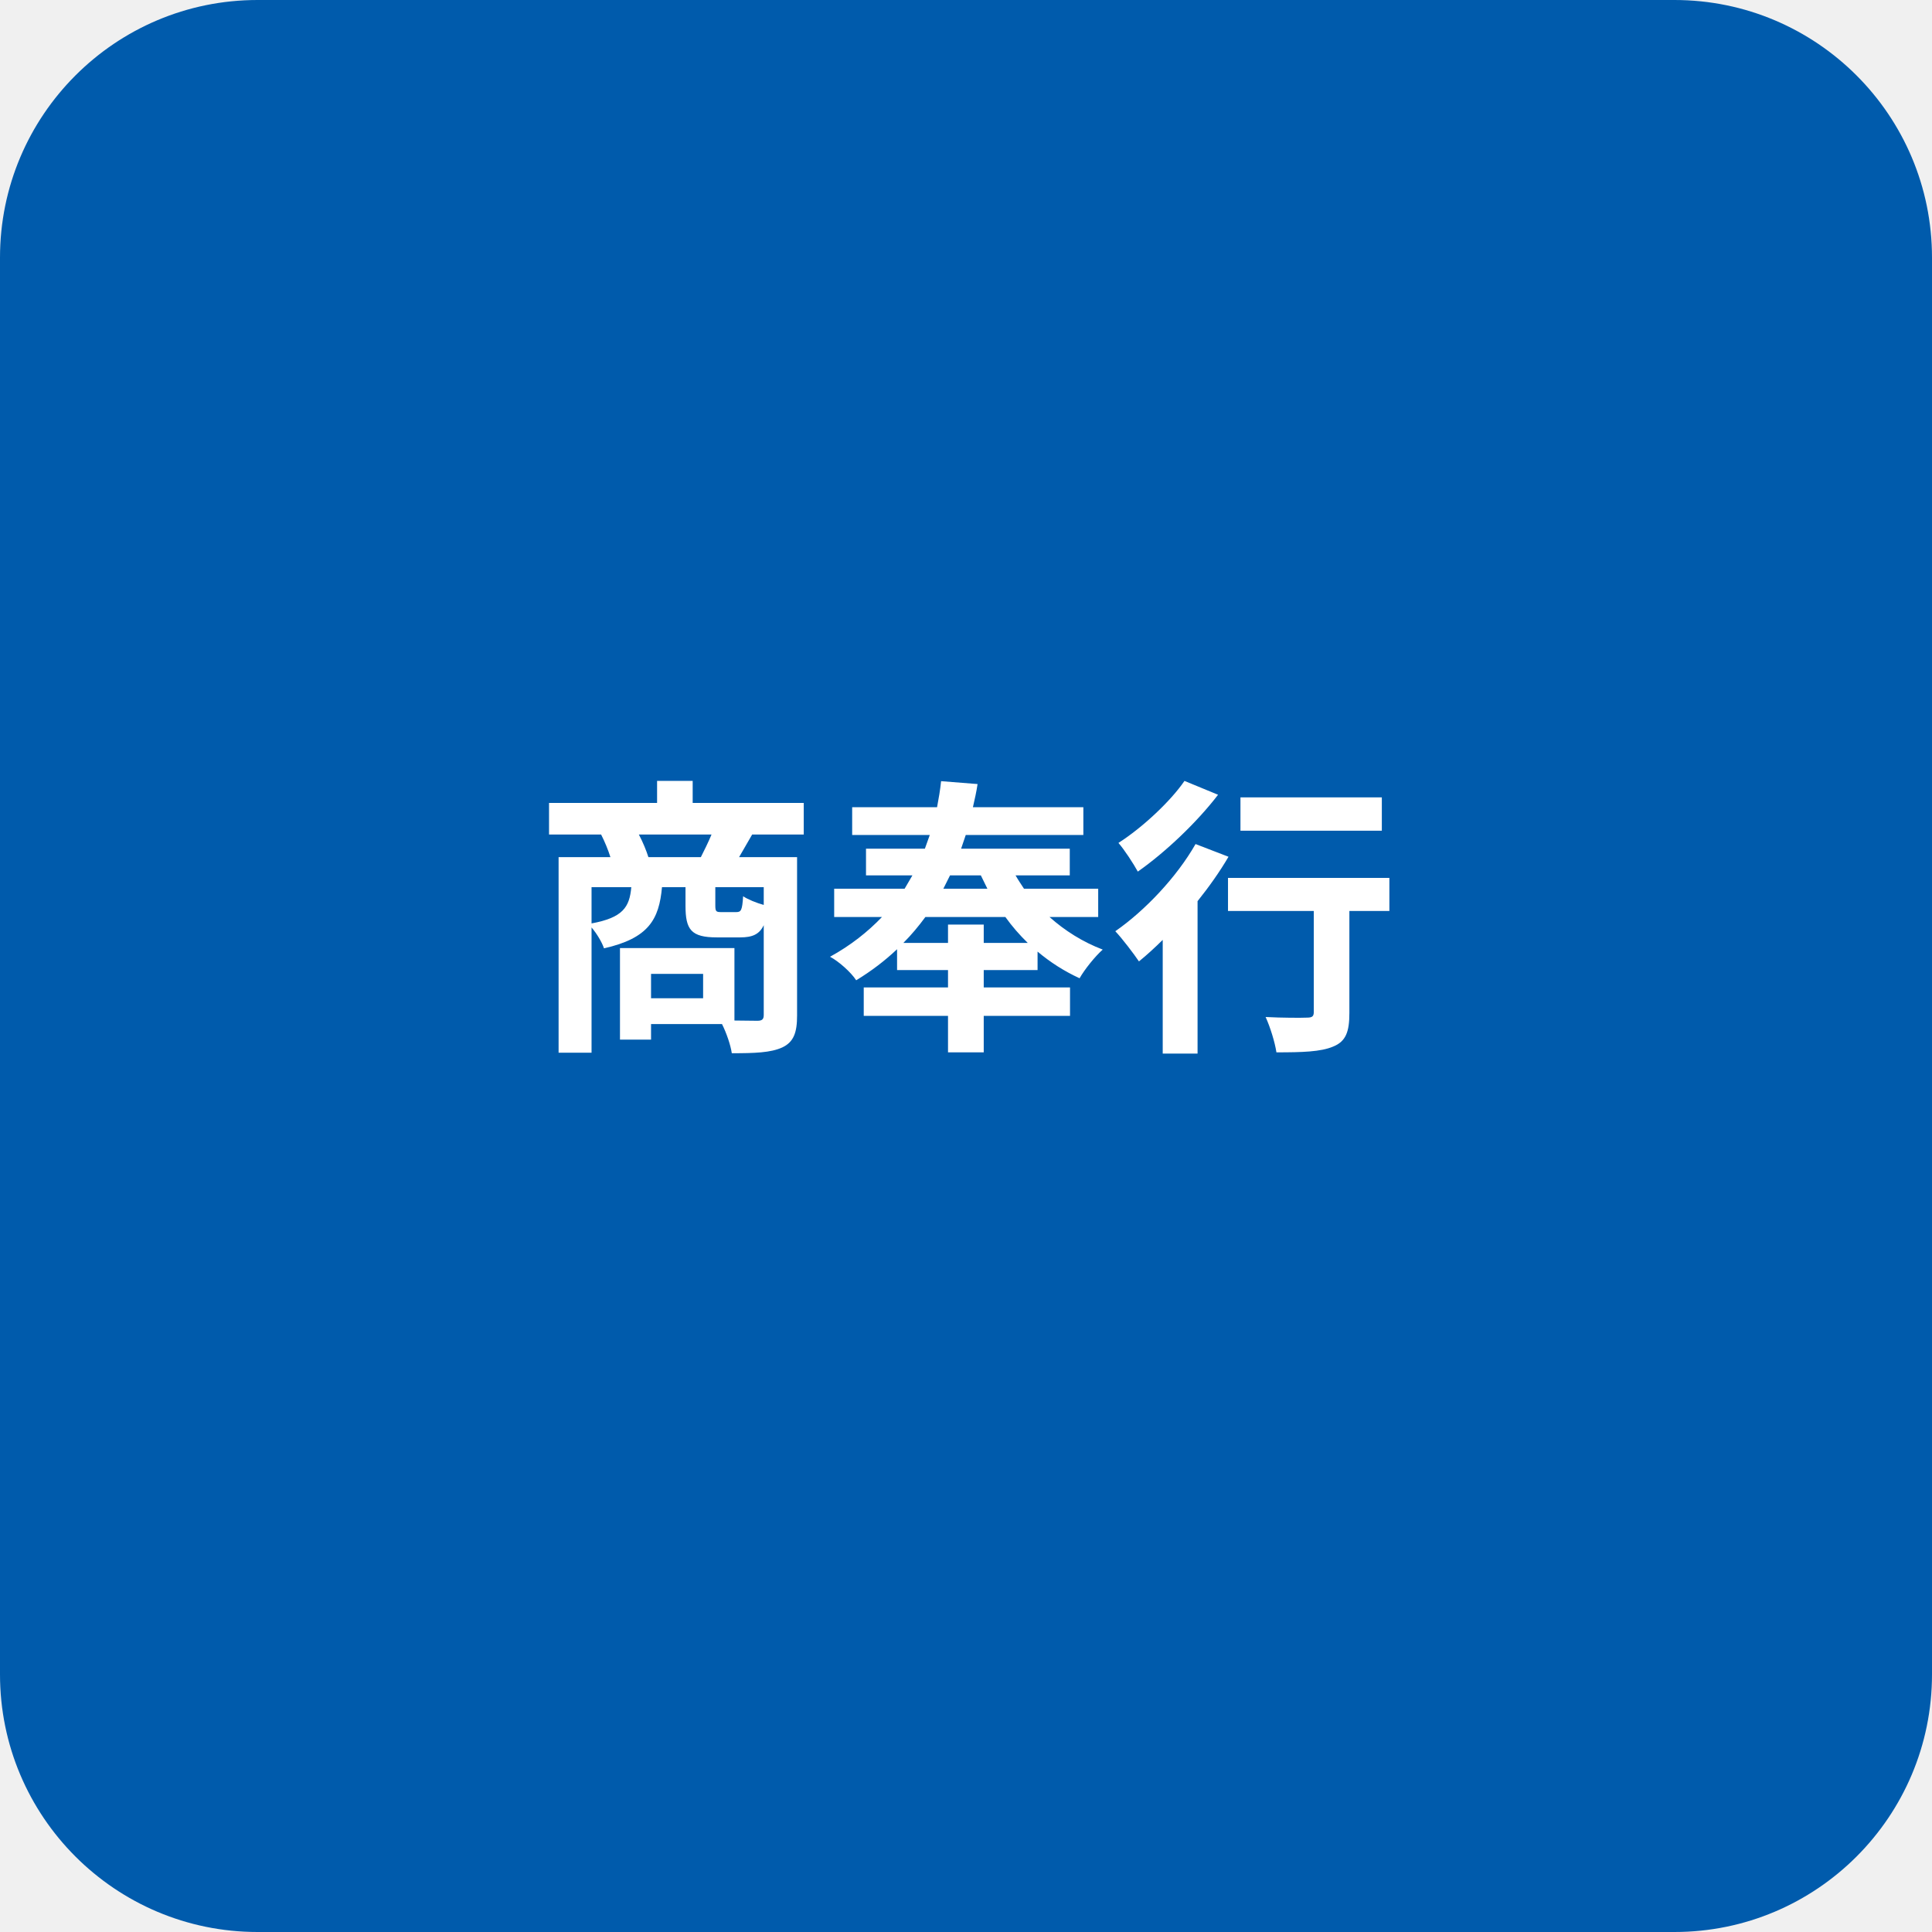
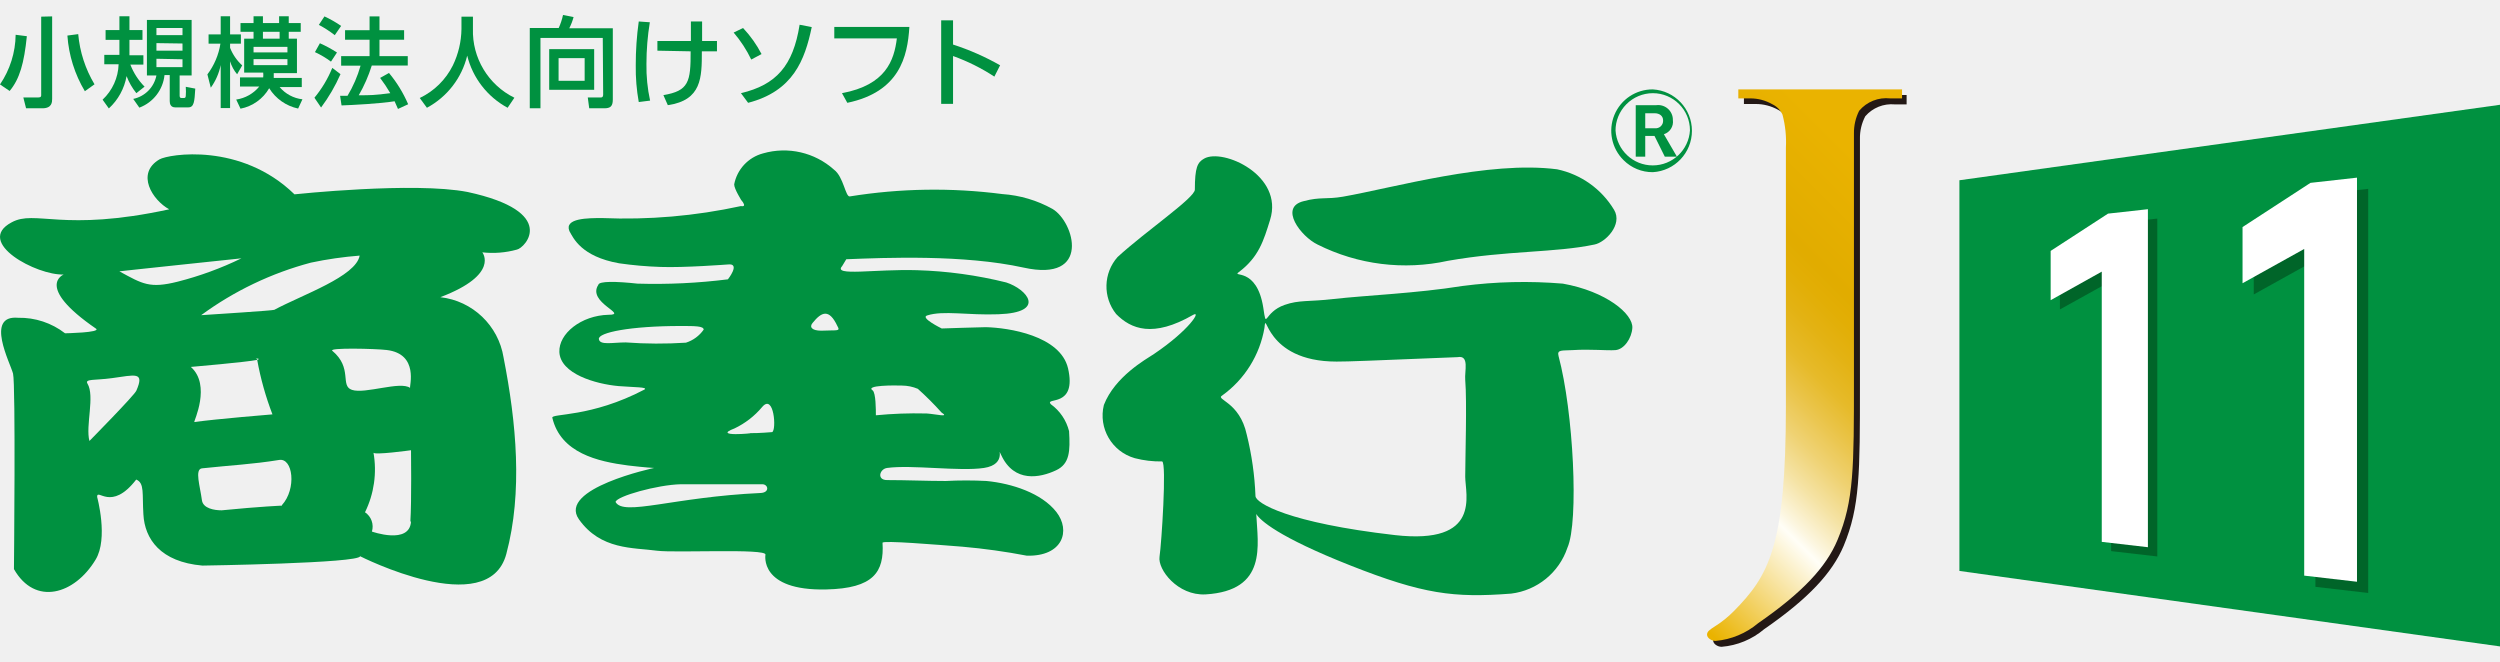
- <svg xmlns="http://www.w3.org/2000/svg" viewBox="0 0 240 240" width="240" height="240">
-   <rect width="240" height="240" rx="32" fill="#005BAC" />
-   <text x="120.0" y="127.6" text-anchor="middle" font-family="-apple-system, BlinkMacSystemFont, &quot;Hiragino Sans&quot;, &quot;Yu Gothic&quot;, &quot;Meiryo&quot;, sans-serif" font-size="36" font-weight="700" fill="#FFFFFF">商奉行</text>
+ <svg xmlns="http://www.w3.org/2000/svg" width="340" height="90" viewBox="0 0 191.78 48.47">
+   <defs>
+     <style>.cls-1{fill:#009140;}.cls-2{fill:#006529;}.cls-3{fill:#fff;}.cls-4{fill:#231815;}.cls-5{fill:url(#新規グラデーションスウォッチ_2);}</style>
+     <linearGradient id="新規グラデーションスウォッチ_2" x1="121.94" y1="38.73" x2="150.42" y2="10.25" gradientUnits="userSpaceOnUse">
+       <stop offset="0.01" stop-color="#eab300" />
+       <stop offset="0.25" stop-color="#fffef7" />
+       <stop offset="0.27" stop-color="#fcf6e0" />
+       <stop offset="0.33" stop-color="#f5e3a5" />
+       <stop offset="0.39" stop-color="#efd273" />
+       <stop offset="0.45" stop-color="#eac449" />
+       <stop offset="0.5" stop-color="#e6ba29" />
+       <stop offset="0.56" stop-color="#e3b213" />
+       <stop offset="0.61" stop-color="#e2ae05" />
+       <stop offset="0.65" stop-color="#e1ac00" />
+       <stop offset="0.85" stop-color="#eab300" />
+     </linearGradient>
+   </defs>
+   <g id="レイヤー_2" data-name="レイヤー 2">
+     <g id="ロゴ">
+       <path class="cls-1" d="M35.87,13.58c-4.1-.8-13.28.18-13.28.18-4.1-4-9.65-3.09-10.36-2.68-1.83,1.08-.54,3.12.75,3.83-8.21,1.78-10.26,0-12.09,1-2.87,1.53,1.95,4.09,4,4,0,0-2.27.89,2.47,4.15.44.31-2.37.36-2.37.36a5.69,5.69,0,0,0-3.6-1.19C-1.17,23,.79,26.7,1,27.51s.07,15,.07,15c1.62,2.85,4.65,1.95,6.26-.72,1-1.63.12-4.82.12-4.82,0-.71,1.07,1.17,3-1.33.65.27.45,1.08.55,2.67.1,1.87,1.29,3.65,4.53,3.93,0,0,12.09-.18,12.09-.72,0,0,9.84,5,11.22-.17,1.27-4.74.77-10.09-.21-15.07a5.54,5.54,0,0,0-4.85-4.63C38.36,19.91,37,18.21,37,18.21A7,7,0,0,0,39.65,18C40.28,17.88,42.89,15.1,35.87,13.58ZM23.85,19a28.75,28.75,0,0,1,3.74-.54c-.28,1.6-4.39,3-6.55,4.16-.12.06-4.74.35-5.61.41A25.16,25.16,0,0,1,23.85,19ZM10.46,28.82c-.14.35-3.6,3.86-3.6,3.86-.31-1.16.43-3.45-.15-4.4-.23-.38.58-.24,1.88-.42C10.37,27.62,11.11,27.33,10.46,28.82Zm-1.3-9.15c-.14,0,9.36-1,9.36-1a25.63,25.63,0,0,1-4.89,1.79C11.48,21,10.94,20.64,9.16,19.67ZM14.64,27s4.3-.37,5.09-.54a.14.14,0,0,0-.13-.11c.31,0,.31.06.13.11a23.23,23.23,0,0,0,1.17,4.18s-4.32.35-6,.59C14.85,31.2,16.22,28.4,14.64,27Zm7,10.64S20.05,37.7,17,38c-.55,0-1.42-.14-1.51-.77-.14-1.08-.57-2.38,0-2.45,2.24-.24,3.86-.31,5.9-.64C22.48,33.93,22.77,36.36,21.62,37.61ZM27,28.76c-.94-.31.08-1.67-1.51-3-.3-.25,3.31-.16,4.16-.06,2.53.29,1.73,2.84,1.81,2.91C30.72,28.06,28,29.1,27,28.76Zm4.53,10.1c-.11,1.8-3,.77-3,.77A1.32,1.32,0,0,0,28,38.15a7.45,7.45,0,0,0,.65-4.58c0,.22,2.88-.18,2.88-.18S31.58,37.32,31.48,38.86Z" />
+       <path class="cls-1" d="M81.93,27.1c-.6-2.51-4.58-3.11-6.31-3.15-.36,0-3.38.1-3.38.1s-1.7-.83-1.11-1c1.23-.4,3.13,0,5.46-.09,3.74-.13,2.19-1.93.6-2.44a32.32,32.32,0,0,0-6.83-.94c-3.21-.1-6.49.49-5.76-.31l.32-.53c3-.12,9-.37,13.6.64,5.22,1.16,3.9-3.51,2.22-4.5a9.18,9.18,0,0,0-3.85-1.14,40.64,40.64,0,0,0-11.7.18c-.33.06-.48-1.51-1.21-2.05a5.76,5.76,0,0,0-5.45-1.25A3.05,3.05,0,0,0,56.32,13c0,.36.6,1.28.52,1.17.54.63,0,.49,0,.49a41.73,41.73,0,0,1-10.65.92c-1.08,0-2.92,0-2.51,1,.3.53.9,1.95,3.81,2.47a29,29,0,0,0,3.18.28c1.76.07,5.17-.19,5.17-.19,1-.12,0,1.14,0,1.14a44.87,44.87,0,0,1-6.94.33c-1.65-.18-2.95-.2-3,.09C45,22.06,48.26,23,46.68,23c-2.09.05-3.83,1.44-3.77,2.86.08,1.67,2.77,2.45,4.54,2.61,1.28.1,2.23.07,2,.26-4.13,2.17-7.17,1.82-7.08,2.17.64,2.71,3.5,3.36,5.81,3.66,1.32.16,2,.19,2,.19s-7.44,1.58-5.77,3.94,4.16,2.16,6,2.41c1.41.18,8.4-.19,8.31.3,0,0-.51,2.79,4.67,2.67,3.62-.08,4.45-1.33,4.31-3.58,0-.2,4.17.15,6.12.3a48.86,48.86,0,0,1,4.95.69c2.76.07,3.39-1.92,2.26-3.36s-3.4-2.18-5.35-2.37a29.71,29.71,0,0,0-3.13,0c-1.45,0-3-.07-4.5-.07-.81,0-.58-.85,0-.93,1.87-.26,5.57.28,7.43,0s.92-1.79,1.32-1c1,2.17,3,1.75,4.21,1.18,1.06-.49,1.09-1.49,1-3a3.63,3.63,0,0,0-1.4-2.07C80.1,29.28,82.64,30.19,81.93,27.1ZM48,25.12c-1,0-2,.24-2.06-.26s2.42-1,6.28-1c1.08,0,1.76,0,1.76.28a2.64,2.64,0,0,1-1.36,1A33.43,33.43,0,0,1,48,25.12ZM58.36,36.67c-6.74.31-10.53,1.81-11.14.69.07-.44,3.22-1.32,5-1.36.95,0,6.26,0,6.26,0C58.93,36,59.07,36.63,58.36,36.67ZM59.23,32s-1,.09-1.69.08c.41,0-3,.32-1.2-.36a6.29,6.29,0,0,0,2.13-1.65C59.38,29,59.58,31.87,59.23,32ZM63,24.22c-.73,0-.93-.29-.66-.6.68-.84,1.26-1.12,1.9.25C64.49,24.3,64.22,24.16,63,24.22Zm8,6.35a31.4,31.4,0,0,0-3.81.14c0-.42,0-1.73-.25-1.91-.6-.41,1.75-.39,2.25-.37a3.19,3.19,0,0,1,1.22.25,23.66,23.66,0,0,1,1.82,1.82C72.87,30.9,71.81,30.62,71.08,30.57Z" />
+       <path class="cls-1" d="M119.89,20.61a36.17,36.17,0,0,0-7.7.18c-3.55.57-7.45.72-9.89,1-1.91.22-2.63.06-3.75.45-1.64.57-1.37,2-1.64.22-.5-3.2-2.48-2.29-1.87-2.74,1.52-1.15,1.89-2.39,2.39-4,1.08-3.43-3.64-5.52-5.06-4.7-.51.29-.71.67-.71,2.38,0,.63-3.76,3.18-5.93,5.17a3.4,3.4,0,0,0-.11,4.37c1.14,1.16,2.83,1.84,5.9.07.67-.38-.27,1.16-3,3-.64.42-3,1.74-3.84,3.91A3.4,3.4,0,0,0,87.05,34a7.75,7.75,0,0,0,2.1.25c.36.1-.05,6.33-.2,7.31s1.39,3,3.53,2.89c4.78-.29,4-3.8,3.89-6.17.28.47,1.65,1.75,7.22,3.95s7.92,2.5,12.33,2.16a5.22,5.22,0,0,0,4.32-3.52c.89-2,.46-10.45-.68-14.7-.14-.52.27-.41,1.08-.46,1.39-.09,2.61.05,3.28,0s1.25-.91,1.3-1.7C125.29,22.93,123.2,21.2,119.89,20.61ZM107,39.9c-8.18-.94-10.69-2.46-10.69-3a23.25,23.25,0,0,0-.67-4.71c-.55-2.55-2.44-2.67-1.88-3A8.07,8.07,0,0,0,97,24c.15-1.6-.06,2.59,5.53,2.59,1,0,2.27-.06,9.29-.34.92-.17.52,1.08.58,1.74.14,1.65,0,6.07,0,7.43S113.69,40.66,107,39.9Z" />
+       <path class="cls-1" d="M101.07,17.61a15.07,15.07,0,0,0,10,1.25c4.54-.8,8.22-.61,11.25-1.25.82-.16,2.18-1.52,1.5-2.66a6.71,6.71,0,0,0-4.37-3.11c-5.25-.68-12.55,1.42-16.43,2.1-1.28.22-1.73,0-3,.34C98.07,14.74,99.8,17,101.07,17.61Z" />
+       <path class="cls-1" d="M126.79,12.06a3.18,3.18,0,0,0,0-6.35,3.17,3.17,0,0,0-2.24,5.43A3.13,3.13,0,0,0,126.79,12.06Zm-2.86-3.17A2.87,2.87,0,0,1,126.79,6a2.85,2.85,0,0,1,2.85,2.85,2.86,2.86,0,0,1-5.71,0Z" />
+       <path class="cls-1" d="M127.71,10.87l-.79-1.59h-.71v1.59h-.73V6.92h1.58a1.13,1.13,0,0,1,1.27,1.14,1,1,0,0,1-.69,1.09l1,1.72Zm-.78-3.33h-.72V8.69h.73a.57.57,0,0,0,.64-.6C127.58,7.74,127.3,7.54,126.93,7.54Z" />
+       <polygon class="cls-1" points="191.78 48.44 150.31 42.65 150.31 12.68 191.78 6.89 191.78 48.44" />
+       <polygon class="cls-2" points="158.02 18.81 158.02 22.59 161.95 20.41 161.95 41.13 165.49 41.54 165.49 15.62 162.42 15.96 158.02 18.81" />
+       <polygon class="cls-2" points="178.1 13.74 172.89 17.13 172.89 21.44 177.62 18.81 177.62 43.87 181.67 44.34 181.67 13.34 178.1 13.74" />
+       <polygon class="cls-3" points="177.24 12.88 172.03 16.27 172.03 20.58 176.76 17.95 176.76 43.01 180.81 43.48 180.81 12.48 177.24 12.88" />
+       <polygon class="cls-3" points="157.31 18.1 157.31 21.88 161.23 19.69 161.23 40.42 164.77 40.83 164.77 14.9 161.71 15.24 157.31 18.1" />
+       <path class="cls-4" d="M133.78,6.14v.69h.91a3.53,3.53,0,0,1,1.7.44,1.7,1.7,0,0,1,.78.8,9,9,0,0,1,.26,2.54c0,1.21,0,3.13,0,7.77V30.45c0,10.78-1.29,13-4,15.75A8.23,8.23,0,0,1,132,47.37c-.37.25-.58.37-.58.62s.33.48.65.48a5.77,5.77,0,0,0,3.26-1.35c3.39-2.34,5.22-4.31,6.1-6.39,1.25-3,1.25-5.56,1.25-12.32v-10c0-4.64,0-6.56,0-7.77,0-.32,0-.6,0-.86,0-.09,0-.18,0-.27a3.57,3.57,0,0,1,.41-1.74,2.67,2.67,0,0,1,2.26-.91h.91V6.14Z" />
+       <path class="cls-5" d="M133.35,5.71V6.4h.92a3.4,3.4,0,0,1,1.69.45,1.62,1.62,0,0,1,.78.8,8.2,8.2,0,0,1,.26,2.53c0,1.21,0,3.14,0,7.78V30c0,10.77-1.3,13-4,15.74a8.06,8.06,0,0,1-1.46,1.17c-.38.25-.59.38-.59.63s.34.48.65.48a5.88,5.88,0,0,0,3.27-1.36c3.38-2.34,5.22-4.3,6.09-6.39,1.26-3,1.26-5.55,1.26-12.32V18c0-4.64,0-6.57,0-7.78,0-.31,0-.59,0-.86,0-.09,0-.18,0-.27a3.75,3.75,0,0,1,.4-1.74A2.72,2.72,0,0,1,145,6.4h.91V5.71Z" />
+       <path class="cls-1" d="M2.06,1.63C1.85,3.69,1.51,4.91.74,5.83L0,5.33a6.92,6.92,0,0,0,1.2-3.81ZM4,.11V6.42c0,.25,0,.74-.75.74H2l-.21-.83H2.93c.23,0,.23-.1.23-.2v-6ZM6.51,5.85A9.63,9.63,0,0,1,5.17,1.58L6,1.47A9.06,9.06,0,0,0,7.25,5.32Z" />
+       <path class="cls-1" d="M10.46,6a4.81,4.81,0,0,1-.75-1.31A4.41,4.41,0,0,1,8.35,7.17L7.87,6.5A3.89,3.89,0,0,0,9.1,3.78H8V3.06H9.16V1.91H8.1V1.16H9.16V.1h.77V1.16h1v.75h-1v.18c0,.25,0,.67,0,1H11v.72H10A4.94,4.94,0,0,0,11.09,5.5ZM14.7.38V4.64h-.92V6.2c0,.14.07.17.14.17h.13c.13,0,.18,0,.2-.14a4.49,4.49,0,0,0,0-.72l.73.14c-.06,1-.09,1.44-.54,1.44h-1c-.34,0-.42-.26-.42-.48v-2h-.4a3,3,0,0,1-1.93,2.5l-.47-.67A2.29,2.29,0,0,0,12,4.64h-.73V.38ZM12,1v.55h2V1Zm0,1.16v.58h2V2.19Zm0,1.2V4h2v-.6Z" />
+       <path class="cls-1" d="M15.91,4.56a5.28,5.28,0,0,0,1-2.36H16V1.49h.93V.1h.72V1.49h.83V2.2h-.83v.32a3.62,3.62,0,0,0,.93,1.35l-.39.68a2.78,2.78,0,0,1-.54-1V7.14h-.72V3.84a4.48,4.48,0,0,1-.76,1.74Zm3.54-2.74V1.29h-1V.62h1V.1h.72V.62h1.24V.1h.74V.62h.92v.67h-.92v.53h.63V4.46H21a3.19,3.19,0,0,1,0,.37h2.15v.7H21.45a2.68,2.68,0,0,0,1.75.94l-.33.71a3.46,3.46,0,0,1-2.22-1.56,3.26,3.26,0,0,1-2.2,1.57l-.33-.7a2.82,2.82,0,0,0,1.77-1H18.41v-.7h1.78a1.54,1.54,0,0,0,0-.37H18.73V1.82Zm0,.63v.42h2.6V2.45Zm0,.94v.46h2.6V3.39Zm2-1.57V1.29H20.17v.53Z" />
+       <path class="cls-1" d="M26.12,4.54A13.1,13.1,0,0,1,24.63,7.1l-.51-.75a8.78,8.78,0,0,0,1.37-2.29ZM24.54,2.17a9.45,9.45,0,0,1,1.31.71l-.46.7a6.88,6.88,0,0,0-1.23-.73ZM24.89.11a9,9,0,0,1,1.28.73l-.49.71A8.06,8.06,0,0,0,24.46.76Zm3.63,3.77a11.33,11.33,0,0,1-1,2.28c.86,0,1.2,0,2.42-.16a11.51,11.51,0,0,0-.78-1.17l.68-.38a9.69,9.69,0,0,1,1.47,2.4l-.78.36-.26-.59c-1.09.18-3.23.29-4.07.32l-.11-.74h.57a9.53,9.53,0,0,0,1-2.31H26.17V3.16h2.18V1.9H26.47V1.17h1.88V.11h.76V1.17H31V1.9H29.11V3.16h2.17v.72Z" />
+       <path class="cls-1" d="M35.4.13h.88v.92a5.7,5.7,0,0,0,3.18,5.3l-.52.77a6.25,6.25,0,0,1-3.1-4,6.19,6.19,0,0,1-3.09,4l-.55-.75a5.45,5.45,0,0,0,2.54-2.5,6.61,6.61,0,0,0,.66-2.79Z" />
+       <path class="cls-1" d="M46.24,1.76H41.46v5.4h-.82V1h2.22a4.89,4.89,0,0,0,.33-1L44,.16a4.28,4.28,0,0,1-.33.86h3.34V6.49c0,.54-.21.67-.66.67H45.2l-.11-.83h1c.17,0,.18-.14.18-.25Zm-.66.86V5.74H42.13V2.62Zm-2.73.69V5.05h2V3.31Z" />
+       <path class="cls-1" d="M49.85.56a19.86,19.86,0,0,0-.26,3.19,12.27,12.27,0,0,0,.28,2.82L49,6.68a14.77,14.77,0,0,1-.23-2.82A23.77,23.77,0,0,1,49,.5Zm.58,2.18V2H53c0-.24,0-1.28,0-1.5h.86c0,.43,0,1.07,0,1.5H55v.79H53.84c0,2,0,3.75-2.61,4.13l-.34-.77c1.94-.33,2.1-1,2.09-3.36Z" />
+       <path class="cls-1" d="M57.63,3.42a9.59,9.59,0,0,0-1.35-2.07L57,1a8.83,8.83,0,0,1,1.42,2ZM56.84,6c2.7-.64,4-2.09,4.5-5.25l.93.18c-.53,2.53-1.42,4.91-4.88,5.81Z" />
+       <path class="cls-1" d="M69.76.92C69.62,3.21,69,5.9,65,6.74L64.59,6c3.37-.63,4-2.52,4.21-4.2H64V.92Z" />
+       <path class="cls-1" d="M76.28,4.73a15.11,15.11,0,0,0-3.17-1.58V6.82H72.2V.41h.91V2.27a19.29,19.29,0,0,1,3.61,1.59Z" />
+     </g>
+   </g>
</svg>
